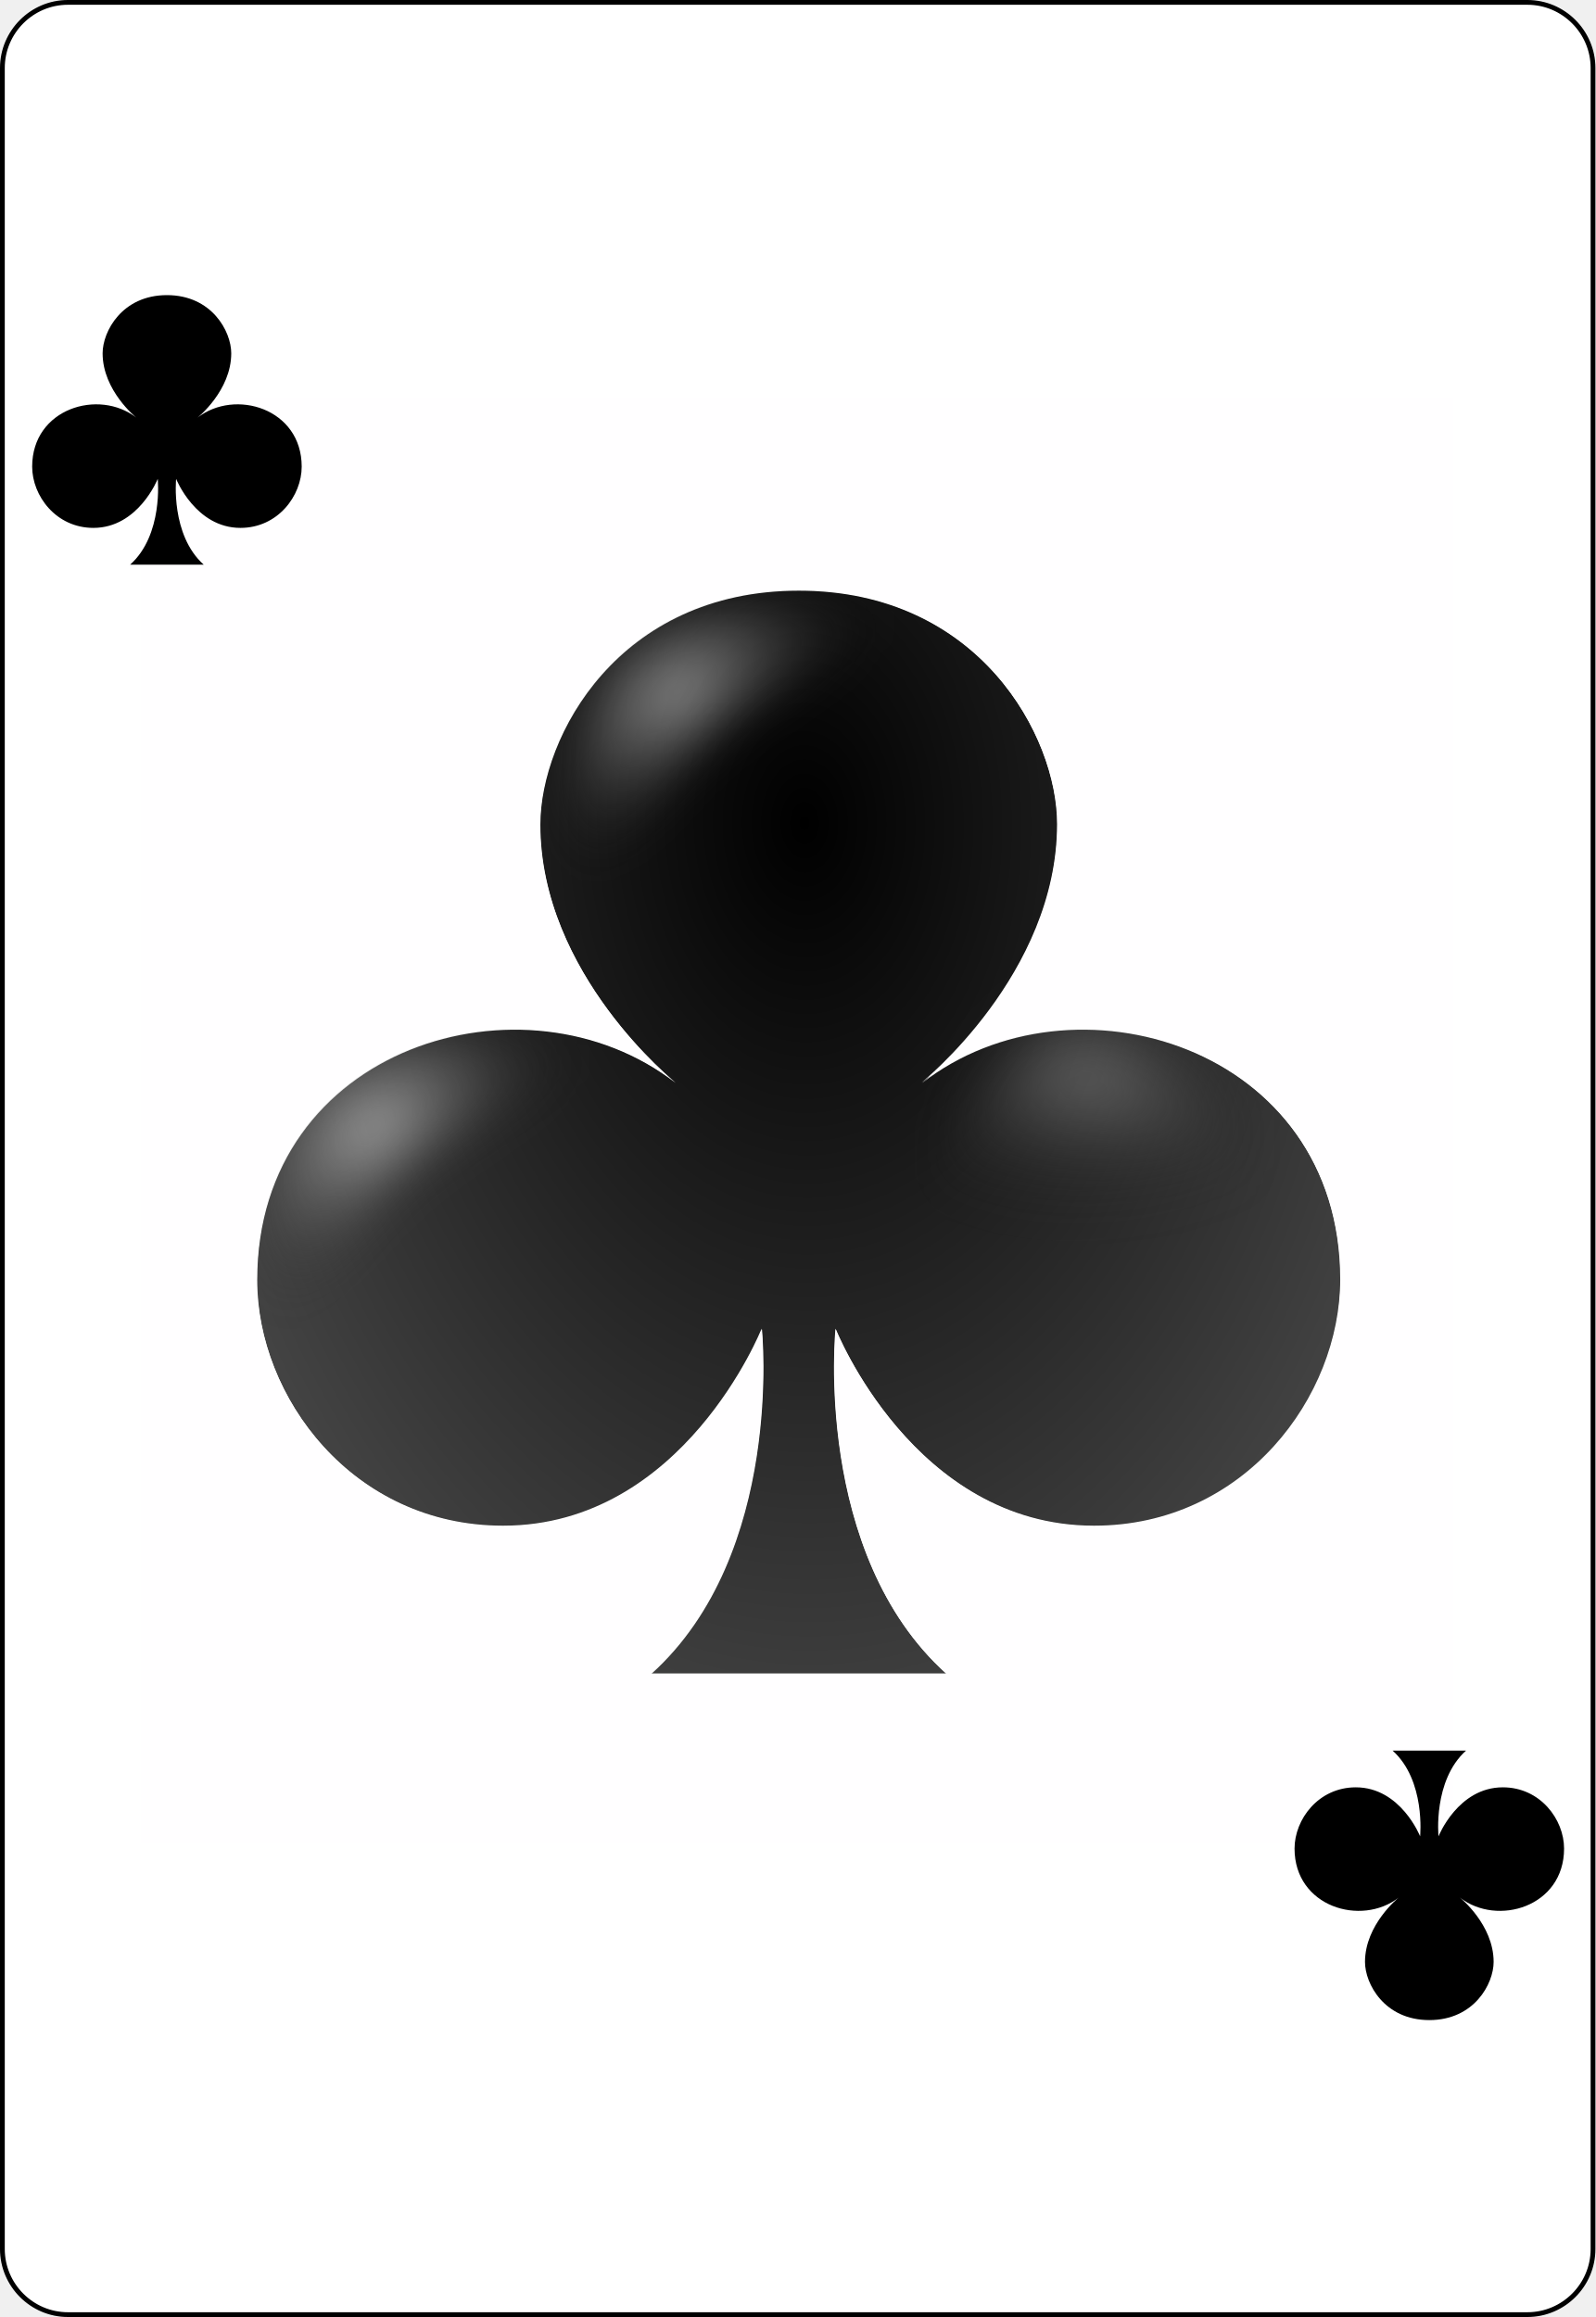
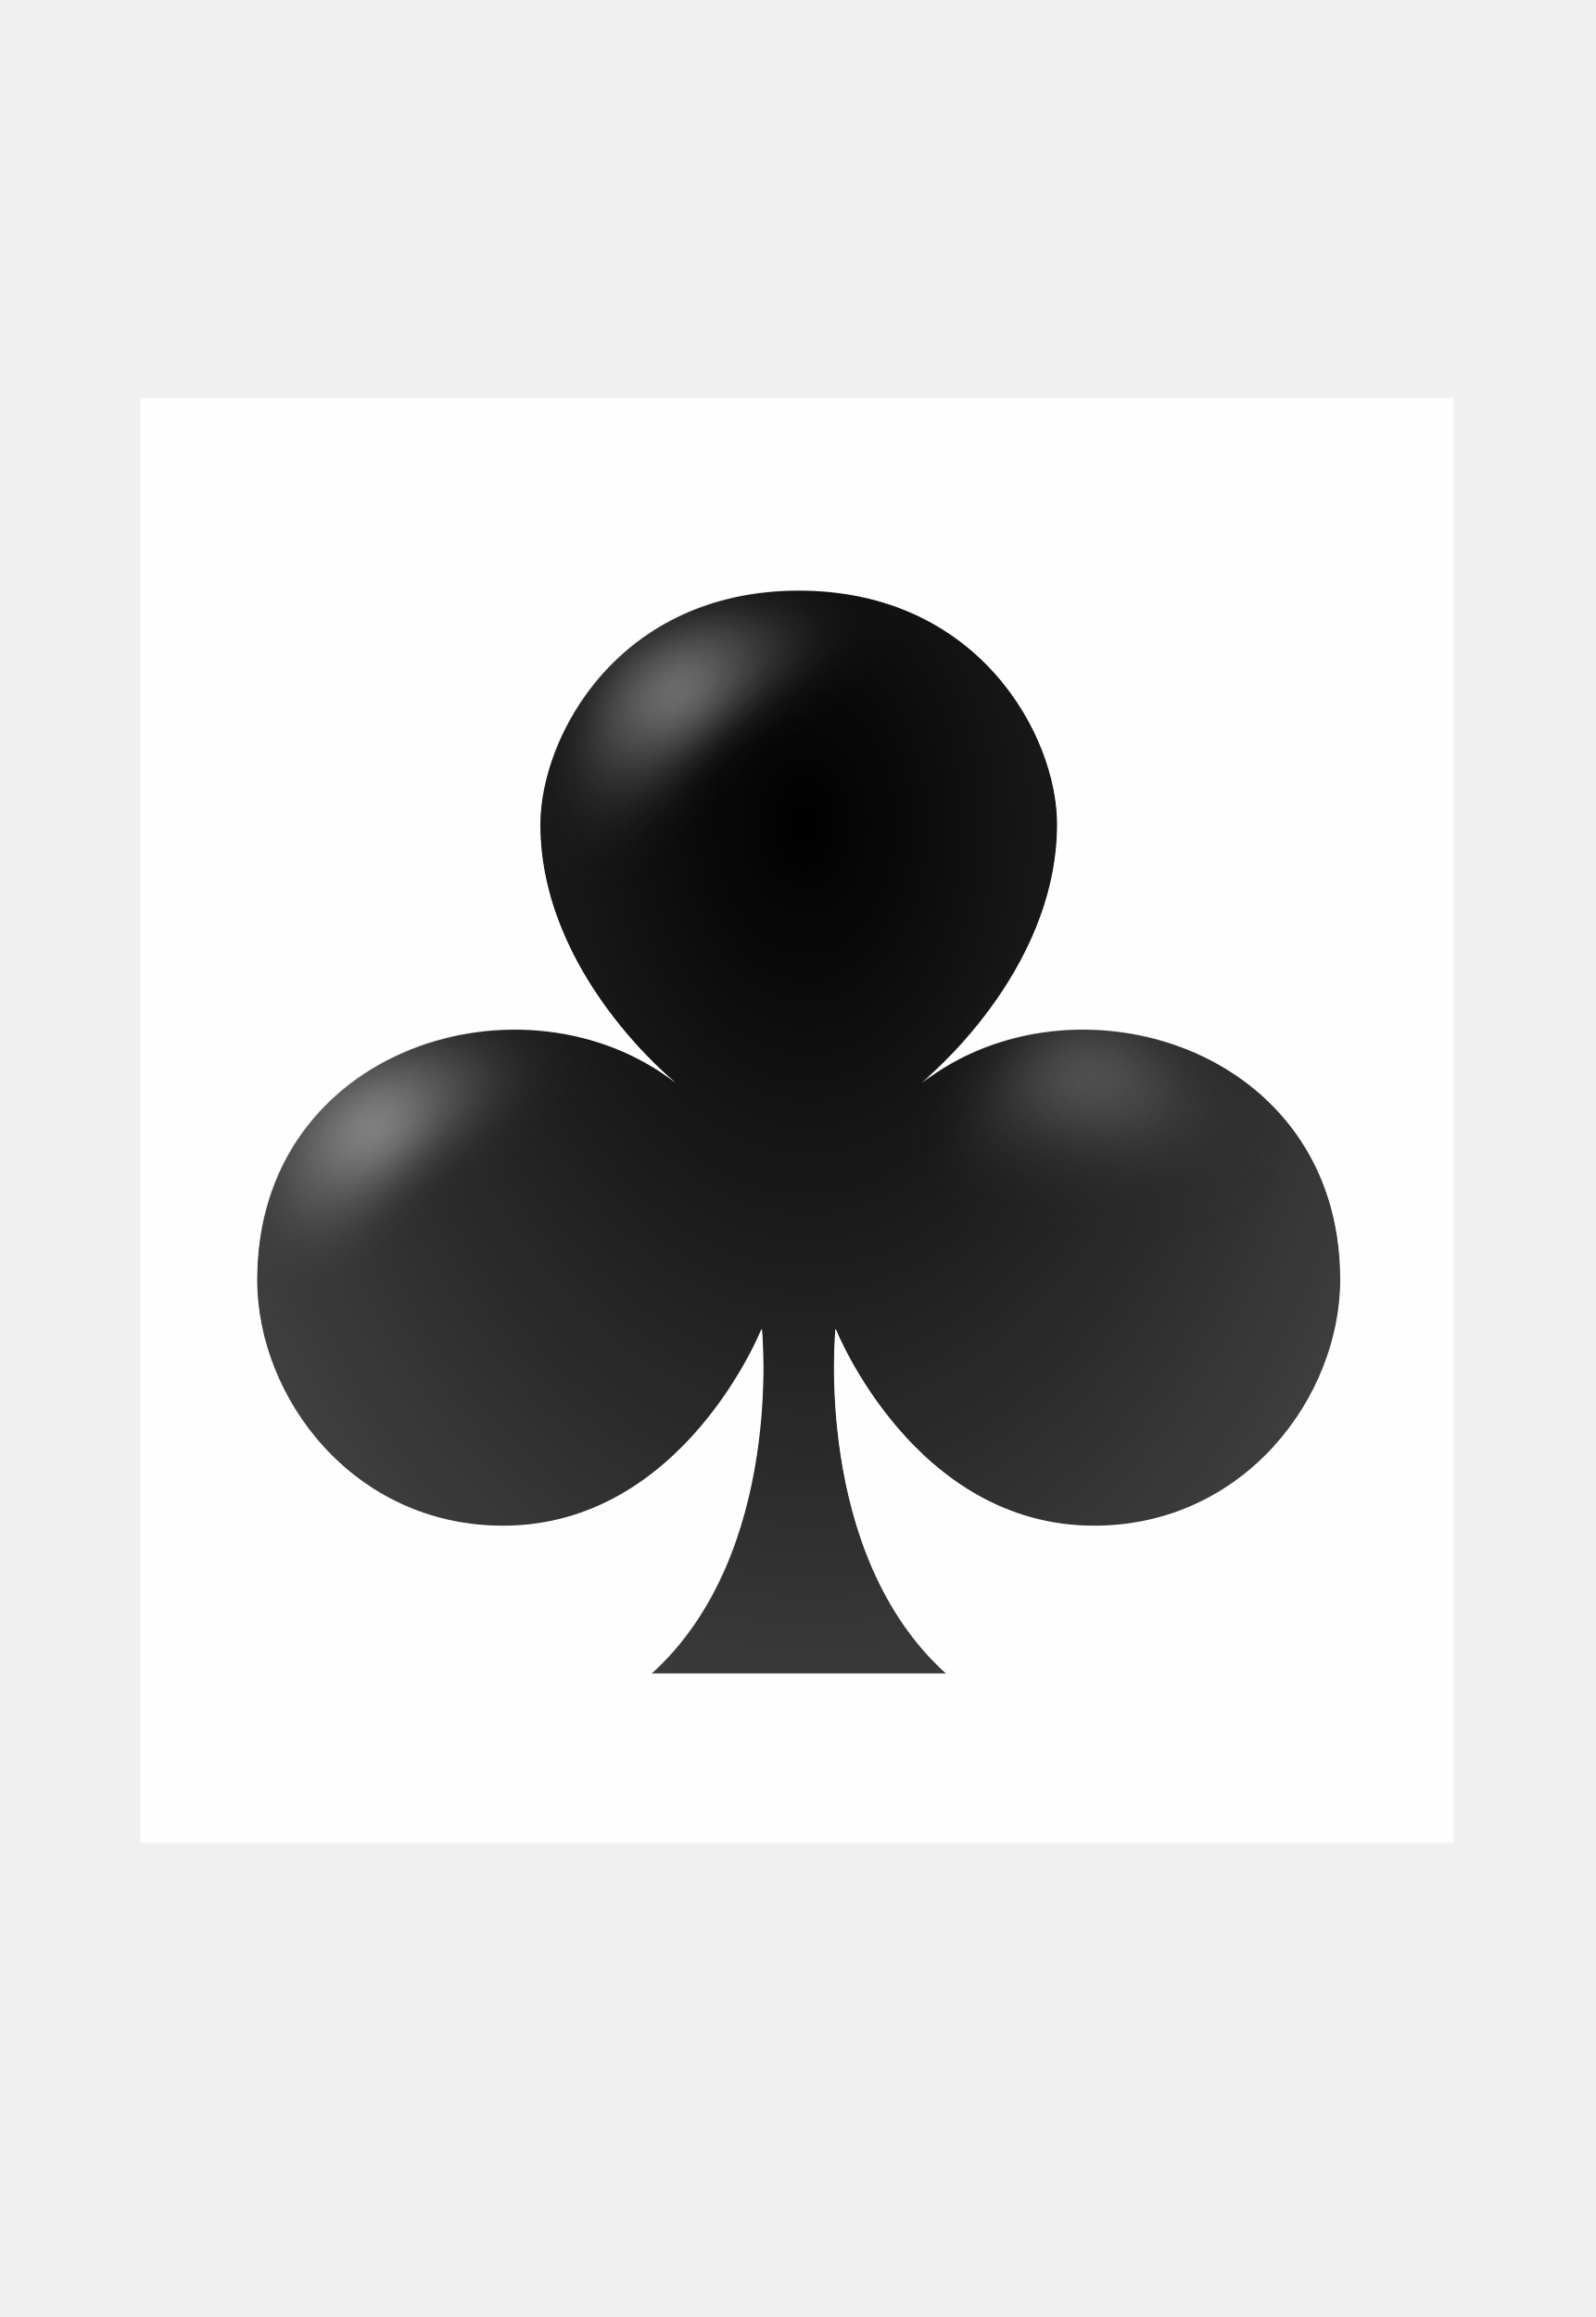
<svg xmlns="http://www.w3.org/2000/svg" xmlns:xlink="http://www.w3.org/1999/xlink" width="167.087pt" height="242.667pt" viewBox="0 0 167.087 242.667" xml:space="preserve" id="svg2" version="1.1">
  <defs id="defs41">
    <radialGradient xlink:href="#linearGradient2984" id="radialGradient3760" cx="48.231" cy="18.138" fx="48.231" fy="18.138" r="9.5" gradientUnits="userSpaceOnUse" gradientTransform="matrix(-1.560526,0.01828294,-0.02684055,-2.290953,123.9838,58.80911)" />
    <linearGradient id="linearGradient2984">
      <stop style="stop-color: #000; stop-opacity: 1" offset="0" id="stop2986" />
      <stop style="stop-color: #000; stop-opacity: .656" offset="1" id="stop2988" />
    </linearGradient>
    <radialGradient xlink:href="#linearGradient3784" id="radialGradient3792" cx="171.487" cy="511.223" fx="171.487" fy="511.223" r="81.903" gradientTransform="matrix(1.152989,-0.6739155,0.3948202,0.6754904,-233.6326,270.4008)" gradientUnits="userSpaceOnUse" />
    <linearGradient id="linearGradient3784">
      <stop style="stop-color: #fff; stop-opacity: .534" offset="0" id="stop3786" />
      <stop style="stop-color: #000; stop-opacity: 0" offset="1" id="stop3788" />
    </linearGradient>
    <filter color-interpolation-filters="sRGB" id="filter3834" x="-0.139" width="1.279" y="-0.162" height="1.325">
      <feGaussianBlur stdDeviation="9.511" id="feGaussianBlur3836" />
    </filter>
    <radialGradient r="81.903" fy="511.223" fx="171.487" cy="511.223" cx="171.487" gradientTransform="matrix(1.152989,-0.6739155,0.3948202,0.6754904,-233.6326,270.4008)" gradientUnits="userSpaceOnUse" id="radialGradient3855" xlink:href="#linearGradient3784-4" />
    <linearGradient id="linearGradient3784-4">
      <stop style="stop-color: #fff; stop-opacity: .519" offset="0" id="stop3786-8" />
      <stop style="stop-color: #000; stop-opacity: 0" offset="1" id="stop3788-6" />
    </linearGradient>
    <filter color-interpolation-filters="sRGB" id="filter3834-6" x="-0.139" width="1.279" y="-0.162" height="1.325">
      <feGaussianBlur stdDeviation="9.511" id="feGaussianBlur3836-6" />
    </filter>
    <radialGradient r="81.903" fy="461.841" fx="181.694" cy="461.841" cx="181.694" gradientTransform="matrix(1.152989,-0.6739155,0.3948202,0.6754904,-233.6326,270.4008)" gradientUnits="userSpaceOnUse" id="radialGradient3916" xlink:href="#linearGradient3784-3" />
    <linearGradient id="linearGradient3784-3">
      <stop style="stop-color: #fff; stop-opacity: .702" offset="0" id="stop3786-86" />
      <stop style="stop-color: #000; stop-opacity: 0" offset="1" id="stop3788-2" />
    </linearGradient>
    <filter color-interpolation-filters="sRGB" id="filter3834-7" x="-0.139" width="1.279" y="-0.162" height="1.325">
      <feGaussianBlur stdDeviation="9.511" id="feGaussianBlur3836-0" />
    </filter>
  </defs>
-   <g id="Layer_x0020_1" style="fill-rule: nonzero; clip-rule: nonzero; stroke: #000; stroke-miterlimit: 4">
-     <path style="fill: #fff; stroke-width: .5px" d="M166.837,235.548c0,3.777-3.087,6.869-6.871,6.869H7.111c-3.775,0-6.861-3.092-6.861-6.869V7.12C0.25,3.343,3.336,0.25,7.111,0.25h152.855    c3.784,0,6.871,3.093,6.871,6.87v228.428z" id="path5" />
-     <g style="stroke: none" id="g7">
-       <g id="g9">
- 				
- 			</g>
-     </g>
-     <g id="g15">
- 			
- 		</g>
-     <g id="g19">
- 			
- 		</g>
-     <g style="stroke: none" id="g23">
-       <g id="g25">
- 				
- 			</g>
-     </g>
-     <g style="stroke: none" id="g31">
-       <g id="g33">
- 				
- 			</g>
-     </g>
-   </g>
  <g transform="matrix(0.206146,0,0,0.206146,8.870546,16.51276)" id="g3804">
    <g id="layer1-1" transform="matrix(28.96992,0,0,28.96992,-1031.537,-187.3767)">
      <path style="fill: url(&quot;#radialGradient3760&quot;); fill-opacity: 1" d="m 50.291,22.698 c 0,0 2.375,-1.9 2.375,-4.534 0,-1.542 -1.369,-4.102 -4.534,-4.102 -3.165,0 -4.534,2.561 -4.534,4.102 0,2.634 2.375,4.534 2.375,4.534 -2.638,-2.055 -7.341,-0.652 -7.341,3.455 0,2.056 1.68,4.318 4.318,4.318 3.165,0 4.534,-3.455 4.534,-3.455 0,0 0.402,3.938 -1.943,6.046 h 5.182 c -2.345,-2.107 -1.943,-6.046 -1.943,-6.046 0,0 1.369,3.455 4.534,3.455 2.639,0 4.318,-2.263 4.318,-4.318 0,-4.107 -4.703,-5.51 -7.341,-3.455 z" id="cl" />
    </g>
    <path transform="matrix(1.109126,0,0,1.207169,-37.34915,-111.3423)" id="path3762" d="m 117.301,604.266 c 0,0 -8.068,-94.95 22.857,-122.857 34.761,-31.369 140,-11.429 140,-11.429 0,0 -71.54,24.838 -100,48.571 -27.21,22.692 -62.857,85.714 -62.857,85.714 z" style="fill: url(&quot;#radialGradient3792&quot;); fill-opacity: 1; stroke: none; filter: url(&quot;#filter3834&quot;)" />
    <path transform="matrix(1.109126,0,0,1.207169,117.2523,-332.2654)" id="path3762-6" d="m 117.301,604.266 c 0,0 -8.068,-94.95 22.857,-122.857 34.761,-31.369 140,-11.429 140,-11.429 0,0 -71.54,24.838 -100,48.571 -27.21,22.692 -62.857,85.714 -62.857,85.714 z" style="fill: url(&quot;#radialGradient3855&quot;); fill-opacity: 1; stroke: none; filter: url(&quot;#filter3834-6&quot;)" />
    <path transform="matrix(1.142038,0.7029084,-0.8418848,1.367838,729.3719,-305.0747)" id="path3762-7" d="m 117.301,604.266 c 0,0 -8.068,-94.95 22.857,-122.857 34.761,-31.369 140,-11.429 140,-11.429 0,0 -71.54,24.838 -100,48.571 -27.21,22.692 -62.857,85.714 -62.857,85.714 z" style="fill: url(&quot;#radialGradient3916&quot;); fill-opacity: 1; stroke: none; filter: url(&quot;#filter3834-7&quot;)" />
    <path id="rect3015" d="m 28.356,122.025 0,734.281 667.156,0 0,-734.281 -667.156,0 z m 334.281,97.625 c 91.69,0 131.375,74.172 131.375,118.844 0,76.307 -68.812,131.344 -68.812,131.344 76.423,-59.533 212.656,-18.886 212.656,100.094 0,59.533 -48.642,125.094 -125.094,125.094 -91.69,0 -131.344,-100.094 -131.344,-100.094 0,0 -11.653,114.117 56.281,175.156 l -150.125,0 c 67.934,-61.069 56.312,-175.156 56.312,-175.156 0,0 -39.654,100.094 -131.344,100.094 -76.423,0 -125.094,-65.532 -125.094,-125.094 0,-118.979 136.234,-159.627 212.656,-100.094 0,0 -68.812,-55.037 -68.812,-131.344 0,-44.643 39.654,-118.844 131.344,-118.844 z" style="fill: #fffeff; fill-opacity: 1; fill-rule: nonzero; stroke: none" />
  </g>
-   <g transform="matrix(1.485651,0,0,1.485651,-54.02466,10.01807)" id="layer1-1-4">
-     <path id="cl-9" d="m 50.291,22.698 c 0,0 2.375,-1.9 2.375,-4.534 0,-1.542 -1.369,-4.102 -4.534,-4.102 -3.165,0 -4.534,2.561 -4.534,4.102 0,2.634 2.375,4.534 2.375,4.534 -2.638,-2.055 -7.341,-0.652 -7.341,3.455 0,2.056 1.68,4.318 4.318,4.318 3.165,0 4.534,-3.455 4.534,-3.455 0,0 0.402,3.938 -1.943,6.046 h 5.182 c -2.345,-2.107 -1.943,-6.046 -1.943,-6.046 0,0 1.369,3.455 4.534,3.455 2.639,0 4.318,-2.263 4.318,-4.318 0,-4.107 -4.703,-5.51 -7.341,-3.455 z" style="fill: #000" />
-   </g>
-   <g transform="matrix(-1.485651,0,0,-1.485651,221.1992,232.4618)" id="layer1-1-4-1">
-     <path id="cl-9-7" d="m 50.291,22.698 c 0,0 2.375,-1.9 2.375,-4.534 0,-1.542 -1.369,-4.102 -4.534,-4.102 -3.165,0 -4.534,2.561 -4.534,4.102 0,2.634 2.375,4.534 2.375,4.534 -2.638,-2.055 -7.341,-0.652 -7.341,3.455 0,2.056 1.68,4.318 4.318,4.318 3.165,0 4.534,-3.455 4.534,-3.455 0,0 0.402,3.938 -1.943,6.046 h 5.182 c -2.345,-2.107 -1.943,-6.046 -1.943,-6.046 0,0 1.369,3.455 4.534,3.455 2.639,0 4.318,-2.263 4.318,-4.318 0,-4.107 -4.703,-5.51 -7.341,-3.455 z" style="fill: #000" />
-   </g>
</svg>
